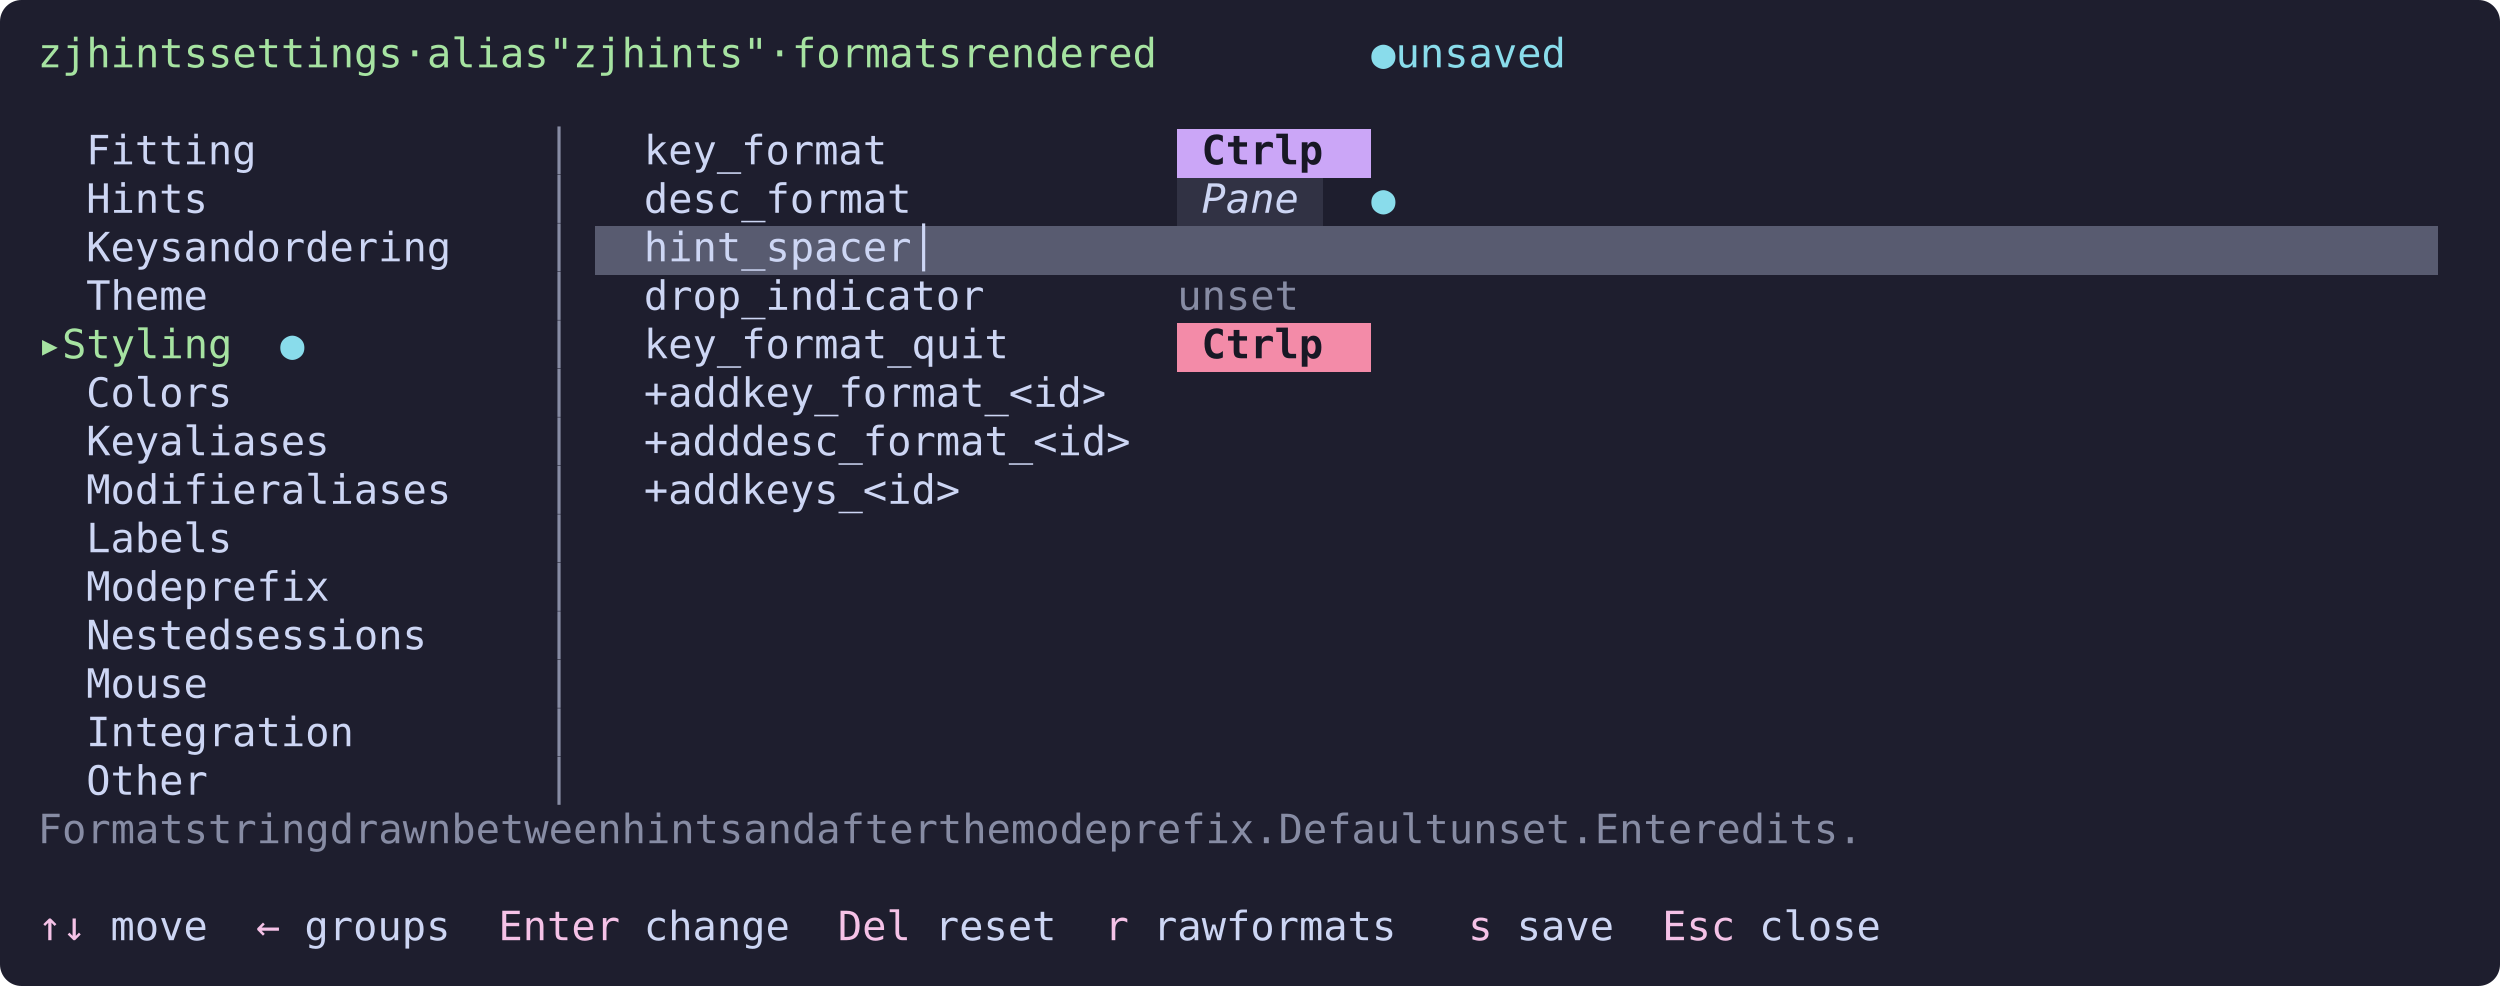
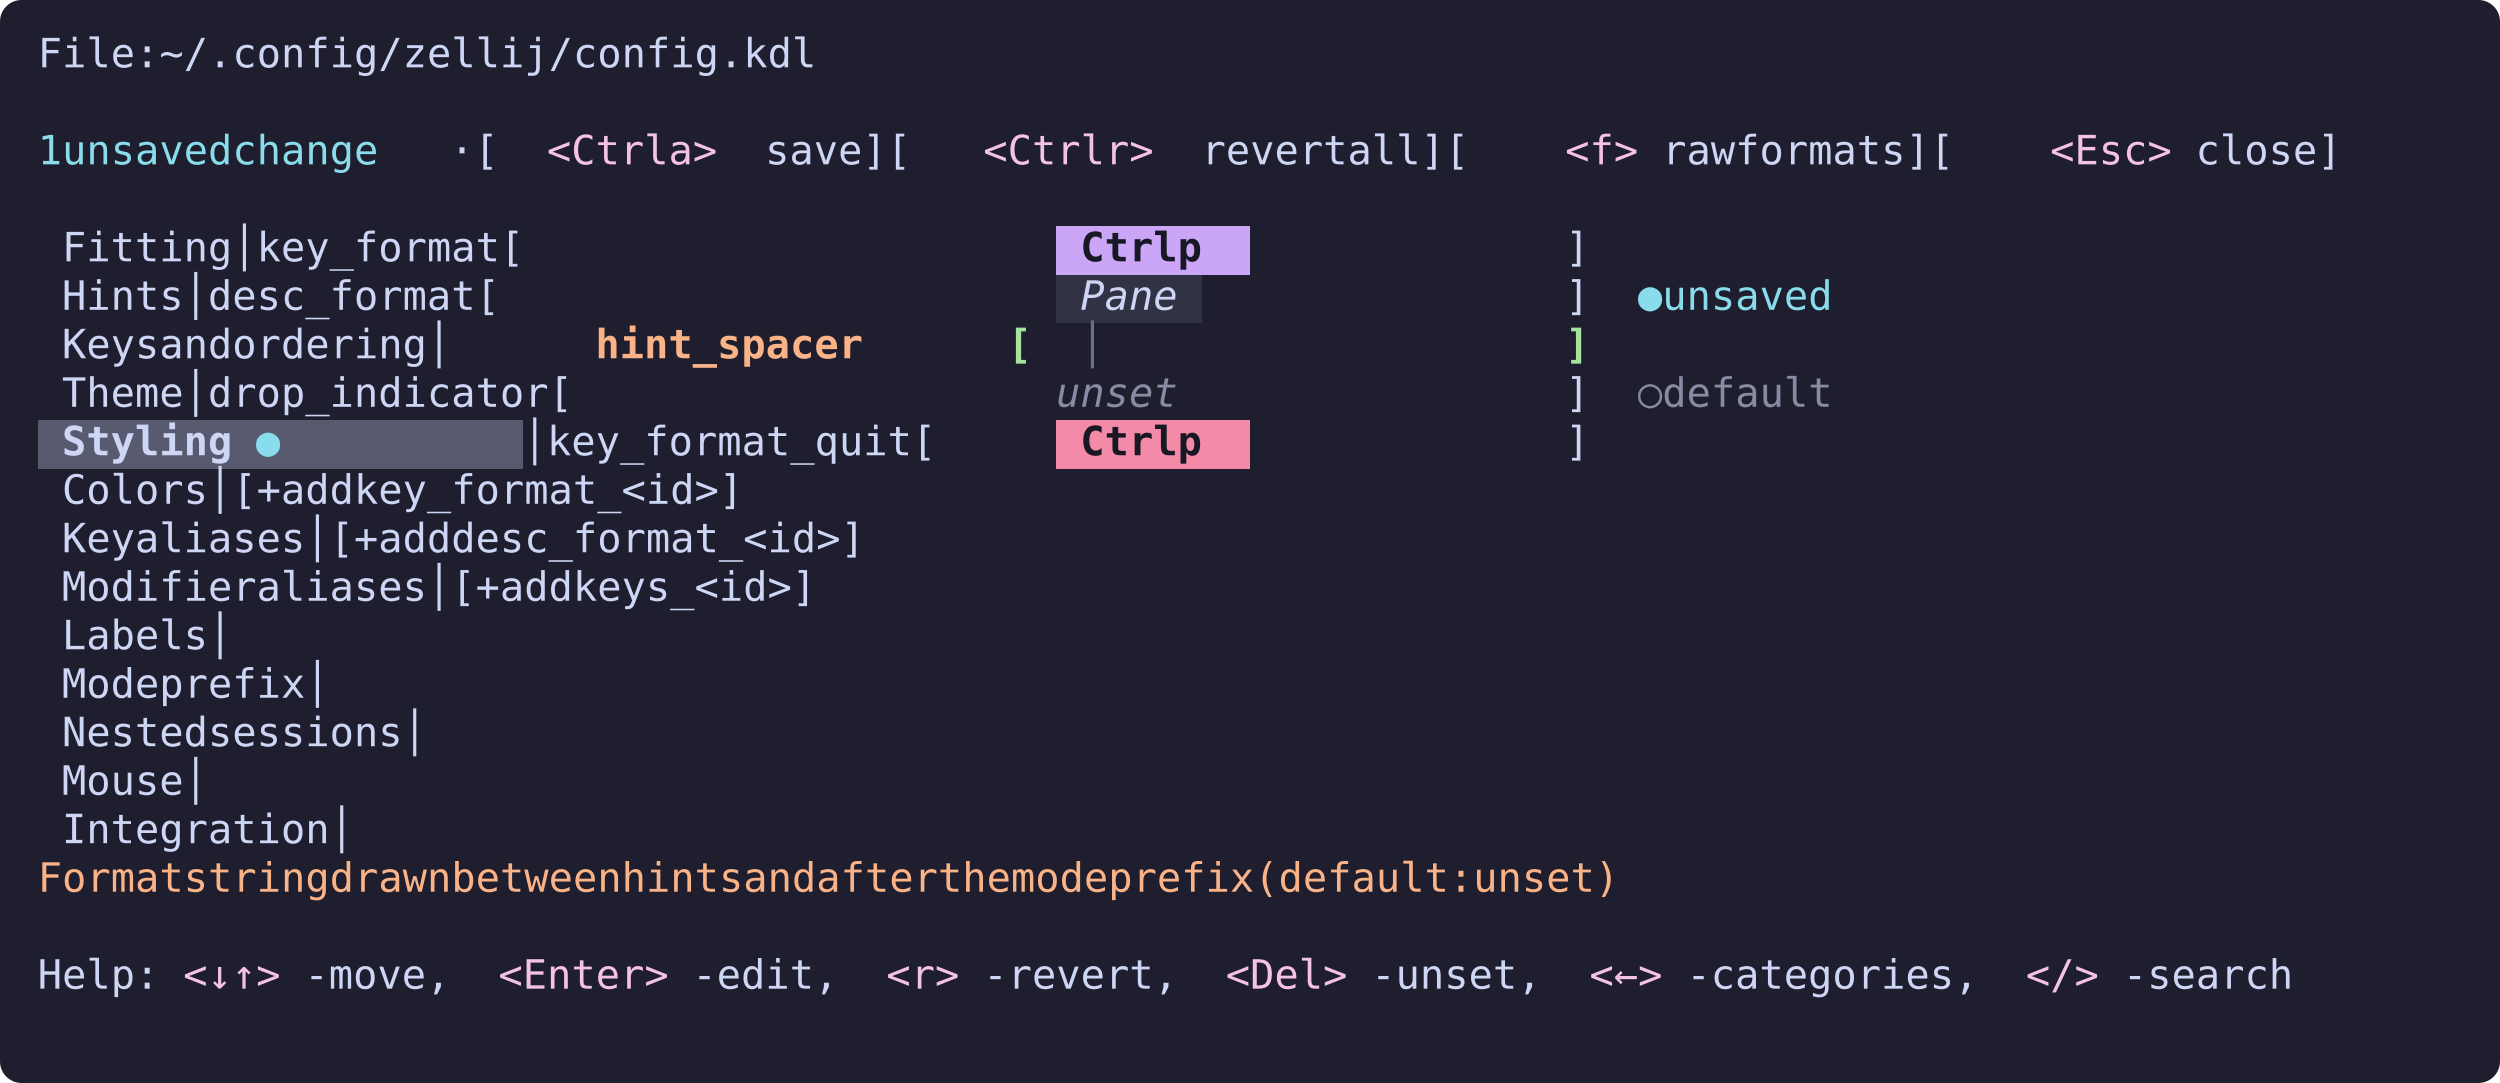
- <svg xmlns="http://www.w3.org/2000/svg" width="928" height="366" viewBox="0 0 928 366" role="img">
-   <rect width="928" height="366" rx="8" fill="#1e1e2e" />
+ <svg xmlns="http://www.w3.org/2000/svg" width="928" height="402" viewBox="0 0 928 402" role="img">
+   <rect width="928" height="402" rx="8" fill="#1e1e2e" />
  <g transform="translate(14 12)">
    <g shape-rendering="crispEdges">
-       <rect x="423" y="36" width="72" height="18" fill="#cba6f7" />
-       <rect x="423" y="54" width="54" height="18" fill="#313244" />
-       <rect x="207" y="72" width="684" height="18" fill="#585b70" />
-       <rect x="423" y="108" width="72" height="18" fill="#f38ba8" />
+       <rect x="378" y="72" width="72" height="18" fill="#cba6f7" />
+       <rect x="378" y="90" width="54" height="18" fill="#313244" />
+       <rect x="0" y="144" width="180" height="18" fill="#585b70" />
+       <rect x="378" y="144" width="72" height="18" fill="#f38ba8" />
    </g>
    <g font-family="ui-monospace, SFMono-Regular, Menlo, Consolas, 'DejaVu Sans Mono', monospace" font-size="15" xml:space="preserve">
      <text y="13">
-         <tspan x="0 9 18 27 36 45 54 72 81 90 99 108 117 126 135 153 171 180 189 198 207 225 234 243 252 261 270 279 288 297 315 333 342 351 360 369 378 387 405 414 423 432 441 450 459 468" fill="#a6e3a1">zjhintssettings·alias"zjhints"·formatsrendered</tspan>
-         <tspan x="495 513 522 531 540 549 558 567" fill="#89dceb">●unsaved</tspan>
+         <tspan x="0 9 18 27 36 54 63 72 81 90 99 108 117 126 135 144 153 162 171 180 189 198 207 216 225 234 243 252 261 270 279 288" fill="#cdd6f4">File:~/.config/zellij/config.kdl</tspan>
      </text>
      <text y="49">
-         <tspan x="18 27 36 45 54 63 72" fill="#cdd6f4">Fitting</tspan>
-         <tspan x="189" fill="#878ca4">│</tspan>
-         <tspan x="225 234 243 252 261 270 279 288 297 306" fill="#cdd6f4">key_format</tspan>
-         <tspan x="432 441 450 459 477" fill="#181825" font-weight="bold">Ctrlp</tspan>
-       </text>
-       <text y="67">
-         <tspan x="18 27 36 45 54" fill="#cdd6f4">Hints</tspan>
-         <tspan x="189" fill="#878ca4">│</tspan>
-         <tspan x="225 234 243 252 261 270 279 288 297 306 315" fill="#cdd6f4">desc_format</tspan>
-         <tspan x="432 441 450 459" fill="#cdd6f4" font-style="italic">Pane</tspan>
-         <tspan x="495" fill="#89dceb">●</tspan>
+         <tspan x="0 18 27 36 45 54 63 72 90 99 108 117 126 135" fill="#89dceb">1unsavedchange</tspan>
+         <tspan x="153 171" fill="#cdd6f4">·[</tspan>
+         <tspan x="189 198 207 216 225 243 252" fill="#f5c2e7">&lt;Ctrla&gt;</tspan>
+         <tspan x="270 279 288 297 315 333" fill="#cdd6f4">save][</tspan>
+         <tspan x="351 360 369 378 387 405 414" fill="#f5c2e7">&lt;Ctrlr&gt;</tspan>
+         <tspan x="432 441 450 459 468 477 495 504 513 531 549" fill="#cdd6f4">revertall][</tspan>
+         <tspan x="567 576 585" fill="#f5c2e7">&lt;f&gt;</tspan>
+         <tspan x="603 612 621 639 648 657 666 675 684 693 711 729" fill="#cdd6f4">rawformats][</tspan>
+         <tspan x="747 756 765 774 783" fill="#f5c2e7">&lt;Esc&gt;</tspan>
+         <tspan x="801 810 819 828 837 855" fill="#cdd6f4">close]</tspan>
      </text>
      <text y="85">
-         <tspan x="18 27 36 45 63 72 81 99 108 117 126 135 144 153 162" fill="#cdd6f4">Keysandordering</tspan>
-         <tspan x="189" fill="#878ca4">│</tspan>
-         <tspan x="225 234 243 252 261 270 279 288 297 306 315 432" fill="#cdd6f4">hint_spacer│</tspan>
+         <tspan x="9 18 27 36 45 54 63 180 207 216 225 234 243 252 261 270 279 288 360" fill="#cdd6f4">Fitting│key_format[</tspan>
+         <tspan x="387 396 405 414 432" fill="#181825" font-weight="bold">Ctrlp</tspan>
+         <tspan x="567" fill="#cdd6f4">]</tspan>
      </text>
      <text y="103">
-         <tspan x="18 27 36 45 54" fill="#cdd6f4">Theme</tspan>
-         <tspan x="189" fill="#878ca4">│</tspan>
-         <tspan x="225 234 243 252 261 270 279 288 297 306 315 324 333 342" fill="#cdd6f4">drop_indicator</tspan>
-         <tspan x="423 432 441 450 459" fill="#878ca4">unset</tspan>
+         <tspan x="9 18 27 36 45 180 207 216 225 234 243 252 261 270 279 288 297 360" fill="#cdd6f4">Hints│desc_format[</tspan>
+         <tspan x="387 396 405 414" fill="#cdd6f4" font-style="italic">Pane</tspan>
+         <tspan x="567" fill="#cdd6f4">]</tspan>
+         <tspan x="594 612 621 630 639 648 657 666" fill="#89dceb">●unsaved</tspan>
      </text>
      <text y="121">
-         <tspan x="0 18 27 36 45 54 63 72" fill="#a6e3a1">▸Styling</tspan>
-         <tspan x="90" fill="#89dceb">●</tspan>
-         <tspan x="189" fill="#878ca4">│</tspan>
-         <tspan x="225 234 243 252 261 270 279 288 297 306 315 324 333 342 351" fill="#cdd6f4">key_format_quit</tspan>
-         <tspan x="432 441 450 459 477" fill="#181825" font-weight="bold">Ctrlp</tspan>
+         <tspan x="9 18 27 36 54 63 72 90 99 108 117 126 135 144 153 180" fill="#cdd6f4">Keysandordering│</tspan>
+         <tspan x="207 216 225 234 243 252 261 270 279 288 297" fill="#fab387" font-weight="bold">hint_spacer</tspan>
+         <tspan x="360" fill="#a6e3a1" font-weight="bold">[</tspan>
+         <tspan x="387" fill="#6c7086">│</tspan>
+         <tspan x="567" fill="#a6e3a1" font-weight="bold">]</tspan>
      </text>
      <text y="139">
-         <tspan x="18 27 36 45 54 63" fill="#cdd6f4">Colors</tspan>
-         <tspan x="189" fill="#878ca4">│</tspan>
-         <tspan x="225 243 252 261 279 288 297 306 315 324 333 342 351 360 369 378 387 396 405" fill="#cdd6f4">+addkey_format_&lt;id&gt;</tspan>
+         <tspan x="9 18 27 36 45 180 207 216 225 234 243 252 261 270 279 288 297 306 315 324 360" fill="#cdd6f4">Theme│drop_indicator[</tspan>
+         <tspan x="378 387 396 405 414" fill="#878ca4" font-style="italic">unset</tspan>
+         <tspan x="567" fill="#cdd6f4">]</tspan>
+         <tspan x="594 612 621 630 639 648 657 666" fill="#878ca4">○default</tspan>
      </text>
      <text y="157">
-         <tspan x="18 27 36 54 63 72 81 90 99 108" fill="#cdd6f4">Keyaliases</tspan>
-         <tspan x="189" fill="#878ca4">│</tspan>
-         <tspan x="225 243 252 261 279 288 297 306 315 324 333 342 351 360 369 378 387 396 405 414" fill="#cdd6f4">+adddesc_format_&lt;id&gt;</tspan>
+         <tspan x="9 18 27 36 45 54 63" fill="#cdd6f4" font-weight="bold">Styling</tspan>
+         <tspan x="81" fill="#89dceb" font-weight="bold">●</tspan>
+         <tspan x="180 207 216 225 234 243 252 261 270 279 288 297 306 315 324 333 360" fill="#cdd6f4">│key_format_quit[</tspan>
+         <tspan x="387 396 405 414 432" fill="#181825" font-weight="bold">Ctrlp</tspan>
+         <tspan x="567" fill="#cdd6f4">]</tspan>
      </text>
      <text y="175">
-         <tspan x="18 27 36 45 54 63 72 81 99 108 117 126 135 144 153" fill="#cdd6f4">Modifieraliases</tspan>
-         <tspan x="189" fill="#878ca4">│</tspan>
-         <tspan x="225 243 252 261 279 288 297 306 315 324 333 342 351" fill="#cdd6f4">+addkeys_&lt;id&gt;</tspan>
+         <tspan x="9 18 27 36 45 54 180 207 225 243 252 261 279 288 297 306 315 324 333 342 351 360 369 378 387 396 405 423" fill="#cdd6f4">Colors│[+addkey_format_&lt;id&gt;]</tspan>
      </text>
      <text y="193">
-         <tspan x="18 27 36 45 54 63" fill="#cdd6f4">Labels</tspan>
-         <tspan x="189" fill="#878ca4">│</tspan>
+         <tspan x="9 18 27 45 54 63 72 81 90 99 180 207 225 243 252 261 279 288 297 306 315 324 333 342 351 360 369 378 387 396 405 414 432" fill="#cdd6f4">Keyaliases│[+adddesc_format_&lt;id&gt;]</tspan>
      </text>
      <text y="211">
-         <tspan x="18 27 36 45 63 72 81 90 99 108" fill="#cdd6f4">Modeprefix</tspan>
-         <tspan x="189" fill="#878ca4">│</tspan>
+         <tspan x="9 18 27 36 45 54 63 72 90 99 108 117 126 135 144 180 207 225 243 252 261 279 288 297 306 315 324 333 342 351 369" fill="#cdd6f4">Modifieraliases│[+addkeys_&lt;id&gt;]</tspan>
      </text>
      <text y="229">
-         <tspan x="18 27 36 45 54 63 81 90 99 108 117 126 135 144" fill="#cdd6f4">Nestedsessions</tspan>
-         <tspan x="189" fill="#878ca4">│</tspan>
+         <tspan x="9 18 27 36 45 54 180" fill="#cdd6f4">Labels│</tspan>
      </text>
      <text y="247">
-         <tspan x="18 27 36 45 54" fill="#cdd6f4">Mouse</tspan>
-         <tspan x="189" fill="#878ca4">│</tspan>
+         <tspan x="9 18 27 36 54 63 72 81 90 99 180" fill="#cdd6f4">Modeprefix│</tspan>
      </text>
      <text y="265">
-         <tspan x="18 27 36 45 54 63 72 81 90 99 108" fill="#cdd6f4">Integration</tspan>
-         <tspan x="189" fill="#878ca4">│</tspan>
+         <tspan x="9 18 27 36 45 54 72 81 90 99 108 117 126 135 180" fill="#cdd6f4">Nestedsessions│</tspan>
      </text>
      <text y="283">
-         <tspan x="18 27 36 45 54" fill="#cdd6f4">Other</tspan>
-         <tspan x="189" fill="#878ca4">│</tspan>
+         <tspan x="9 18 27 36 45 180" fill="#cdd6f4">Mouse│</tspan>
      </text>
      <text y="301">
-         <tspan x="0 9 18 27 36 45 63 72 81 90 99 108 126 135 144 153 162 180 189 198 207 216 225 234 252 261 270 279 288 306 315 324 342 351 360 369 378 396 405 414 432 441 450 459 477 486 495 504 513 522 531 549 558 567 576 585 594 603 621 630 639 648 657 666 684 693 702 711 720 738 747 756 765 774 783" fill="#878ca4">Formatstringdrawnbetweenhintsandafterthemodeprefix.Defaultunset.Enteredits.</tspan>
+         <tspan x="9 18 27 36 45 54 63 72 81 90 99 180" fill="#cdd6f4">Integration│</tspan>
      </text>
-       <text y="337">
-         <tspan x="0 9" fill="#f5c2e7">↑↓</tspan>
-         <tspan x="27 36 45 54" fill="#cdd6f4">move</tspan>
-         <tspan x="81" fill="#f5c2e7">←</tspan>
-         <tspan x="99 108 117 126 135 144" fill="#cdd6f4">groups</tspan>
-         <tspan x="171 180 189 198 207" fill="#f5c2e7">Enter</tspan>
-         <tspan x="225 234 243 252 261 270" fill="#cdd6f4">change</tspan>
-         <tspan x="297 306 315" fill="#f5c2e7">Del</tspan>
-         <tspan x="333 342 351 360 369" fill="#cdd6f4">reset</tspan>
-         <tspan x="396" fill="#f5c2e7">r</tspan>
-         <tspan x="414 423 432 450 459 468 477 486 495 504" fill="#cdd6f4">rawformats</tspan>
-         <tspan x="531" fill="#f5c2e7">s</tspan>
-         <tspan x="549 558 567 576" fill="#cdd6f4">save</tspan>
-         <tspan x="603 612 621" fill="#f5c2e7">Esc</tspan>
-         <tspan x="639 648 657 666 675" fill="#cdd6f4">close</tspan>
+       <text y="319">
+         <tspan x="0 9 18 27 36 45 63 72 81 90 99 108 126 135 144 153 162 180 189 198 207 216 225 234 252 261 270 279 288 306 315 324 342 351 360 369 378 396 405 414 432 441 450 459 477 486 495 504 513 522 540 549 558 567 576 585 594 603 612 630 639 648 657 666 675" fill="#fab387">Formatstringdrawnbetweenhintsandafterthemodeprefix(default:unset)</tspan>
+       </text>
+       <text y="355">
+         <tspan x="0 9 18 27 36" fill="#cdd6f4">Help:</tspan>
+         <tspan x="54 63 72 81" fill="#f5c2e7">&lt;↓↑&gt;</tspan>
+         <tspan x="99 117 126 135 144 153" fill="#cdd6f4">-move,</tspan>
+         <tspan x="171 180 189 198 207 216 225" fill="#f5c2e7">&lt;Enter&gt;</tspan>
+         <tspan x="243 261 270 279 288 297" fill="#cdd6f4">-edit,</tspan>
+         <tspan x="315 324 333" fill="#f5c2e7">&lt;r&gt;</tspan>
+         <tspan x="351 369 378 387 396 405 414 423" fill="#cdd6f4">-revert,</tspan>
+         <tspan x="441 450 459 468 477" fill="#f5c2e7">&lt;Del&gt;</tspan>
+         <tspan x="495 513 522 531 540 549 558" fill="#cdd6f4">-unset,</tspan>
+         <tspan x="576 585 594" fill="#f5c2e7">&lt;←&gt;</tspan>
+         <tspan x="612 630 639 648 657 666 675 684 693 702 711 720" fill="#cdd6f4">-categories,</tspan>
+         <tspan x="738 747 756" fill="#f5c2e7">&lt;/&gt;</tspan>
+         <tspan x="774 792 801 810 819 828 837" fill="#cdd6f4">-search</tspan>
      </text>
    </g>
  </g>
</svg>
